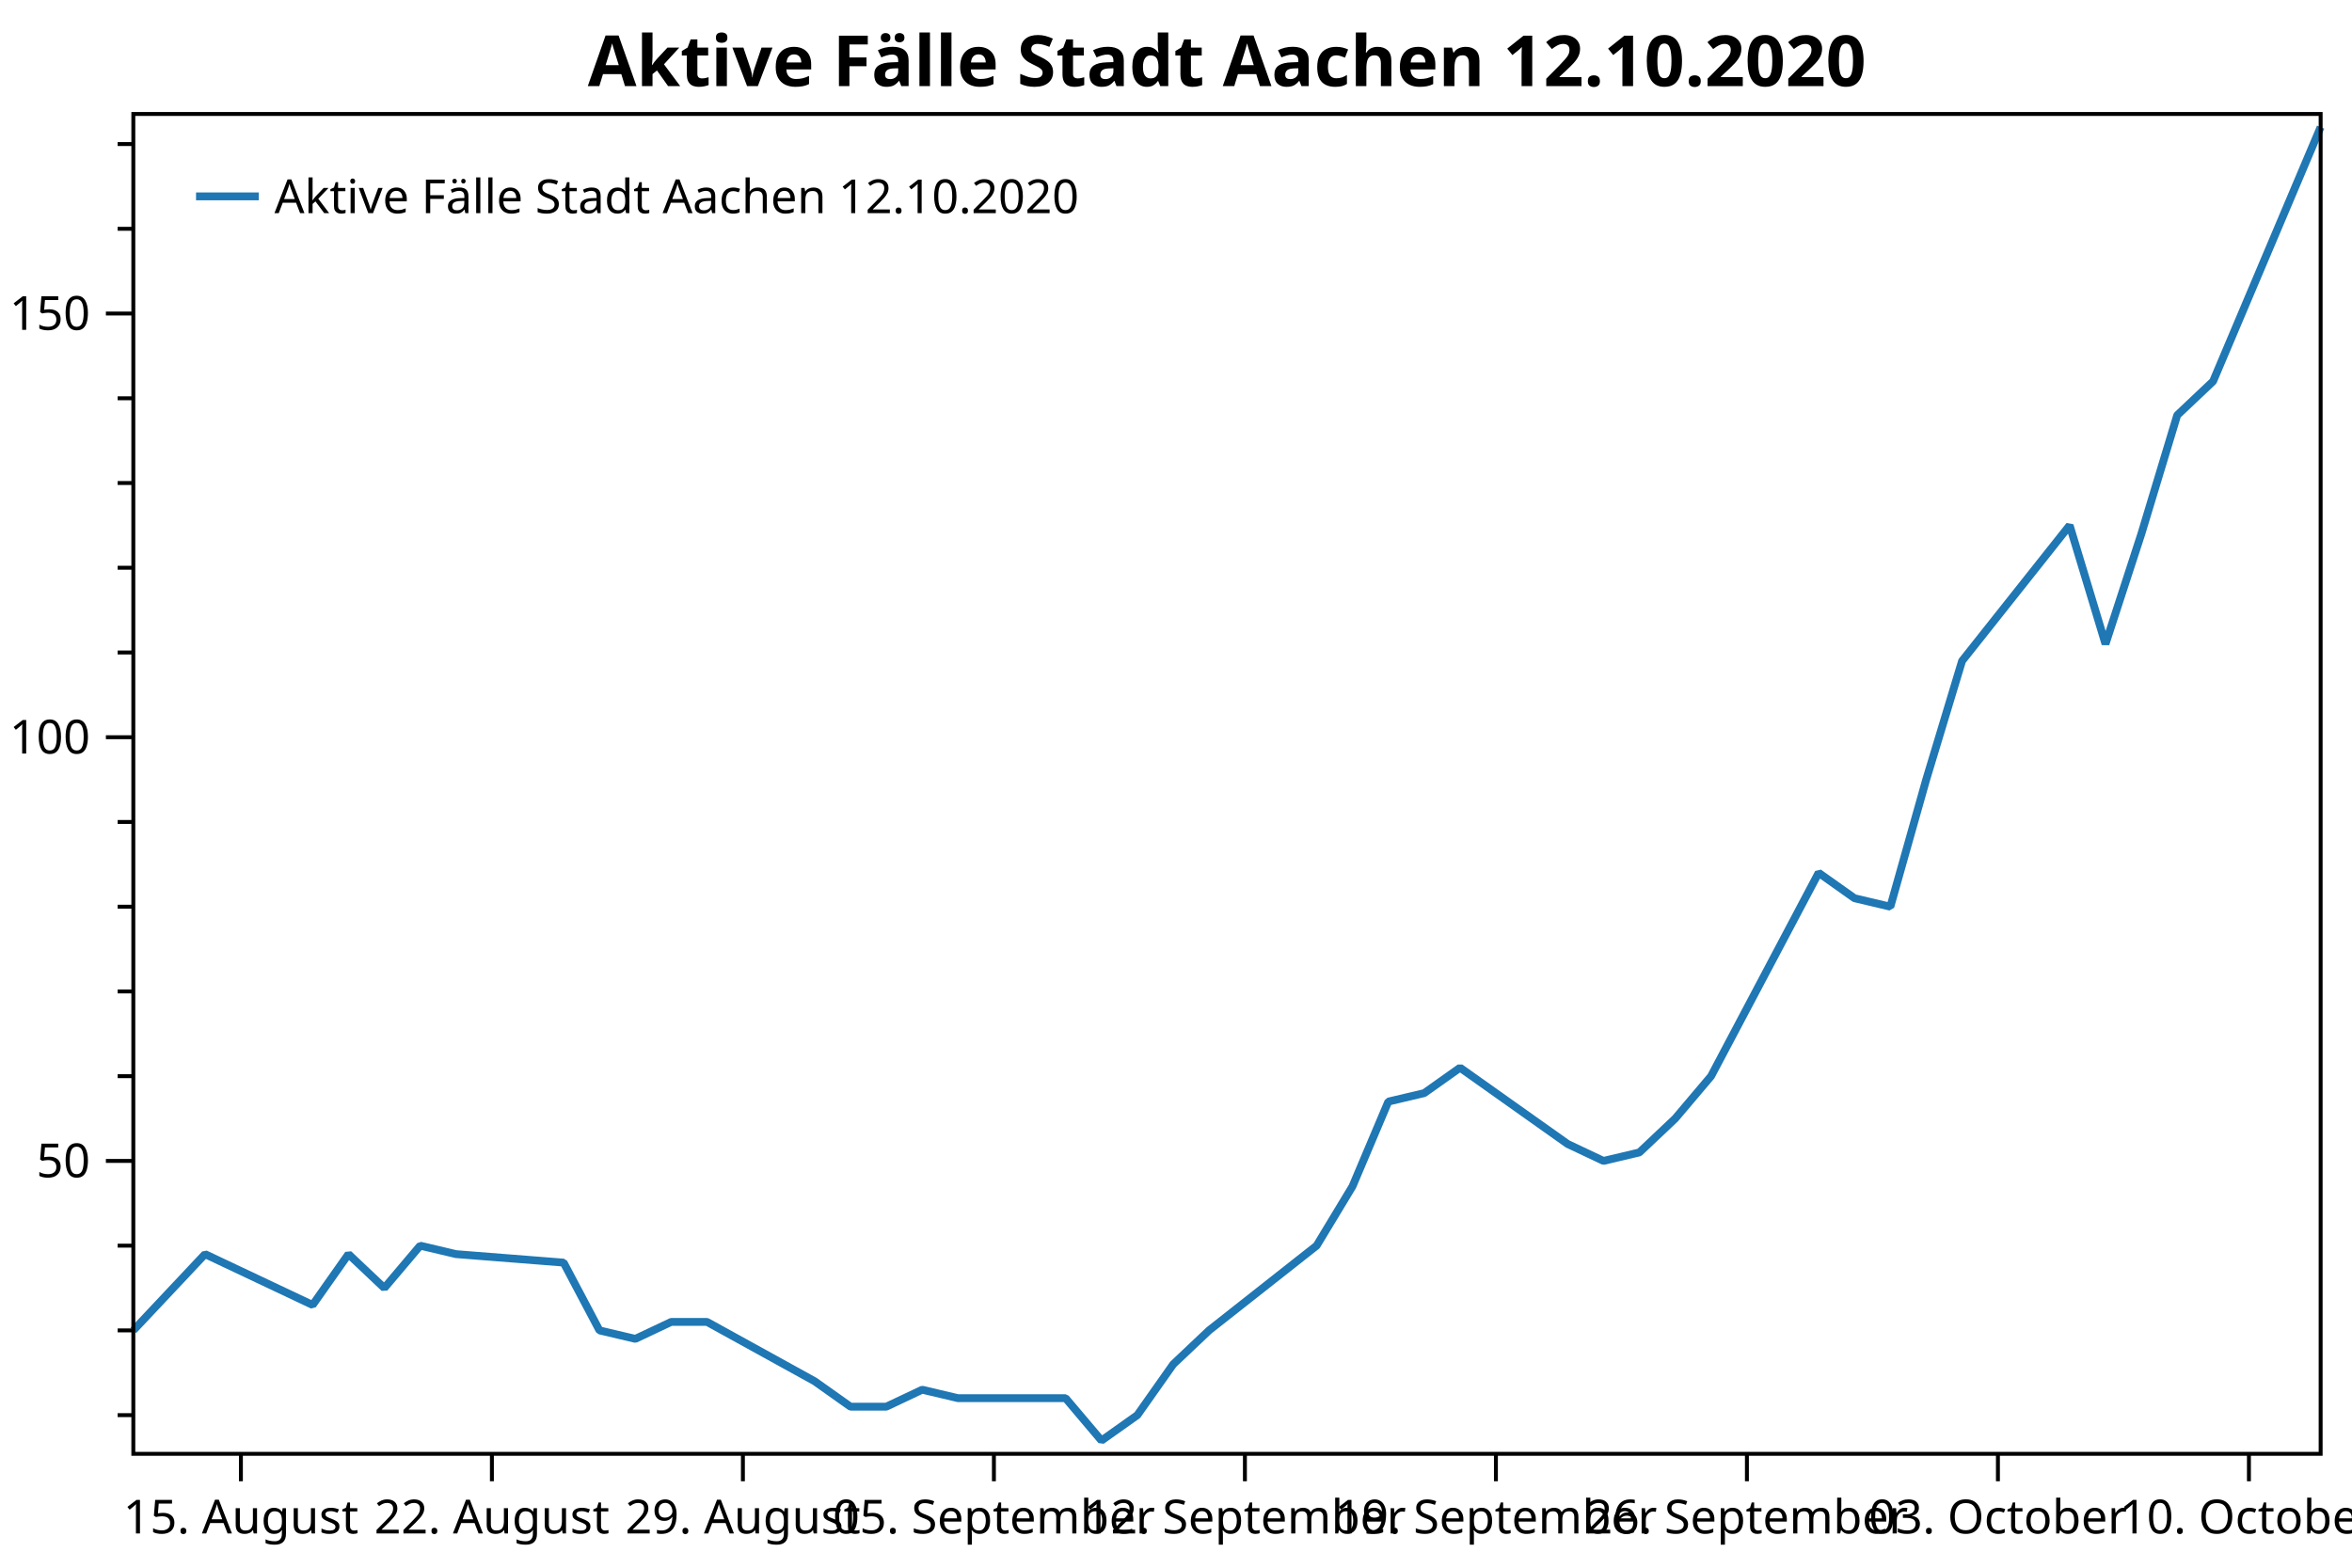
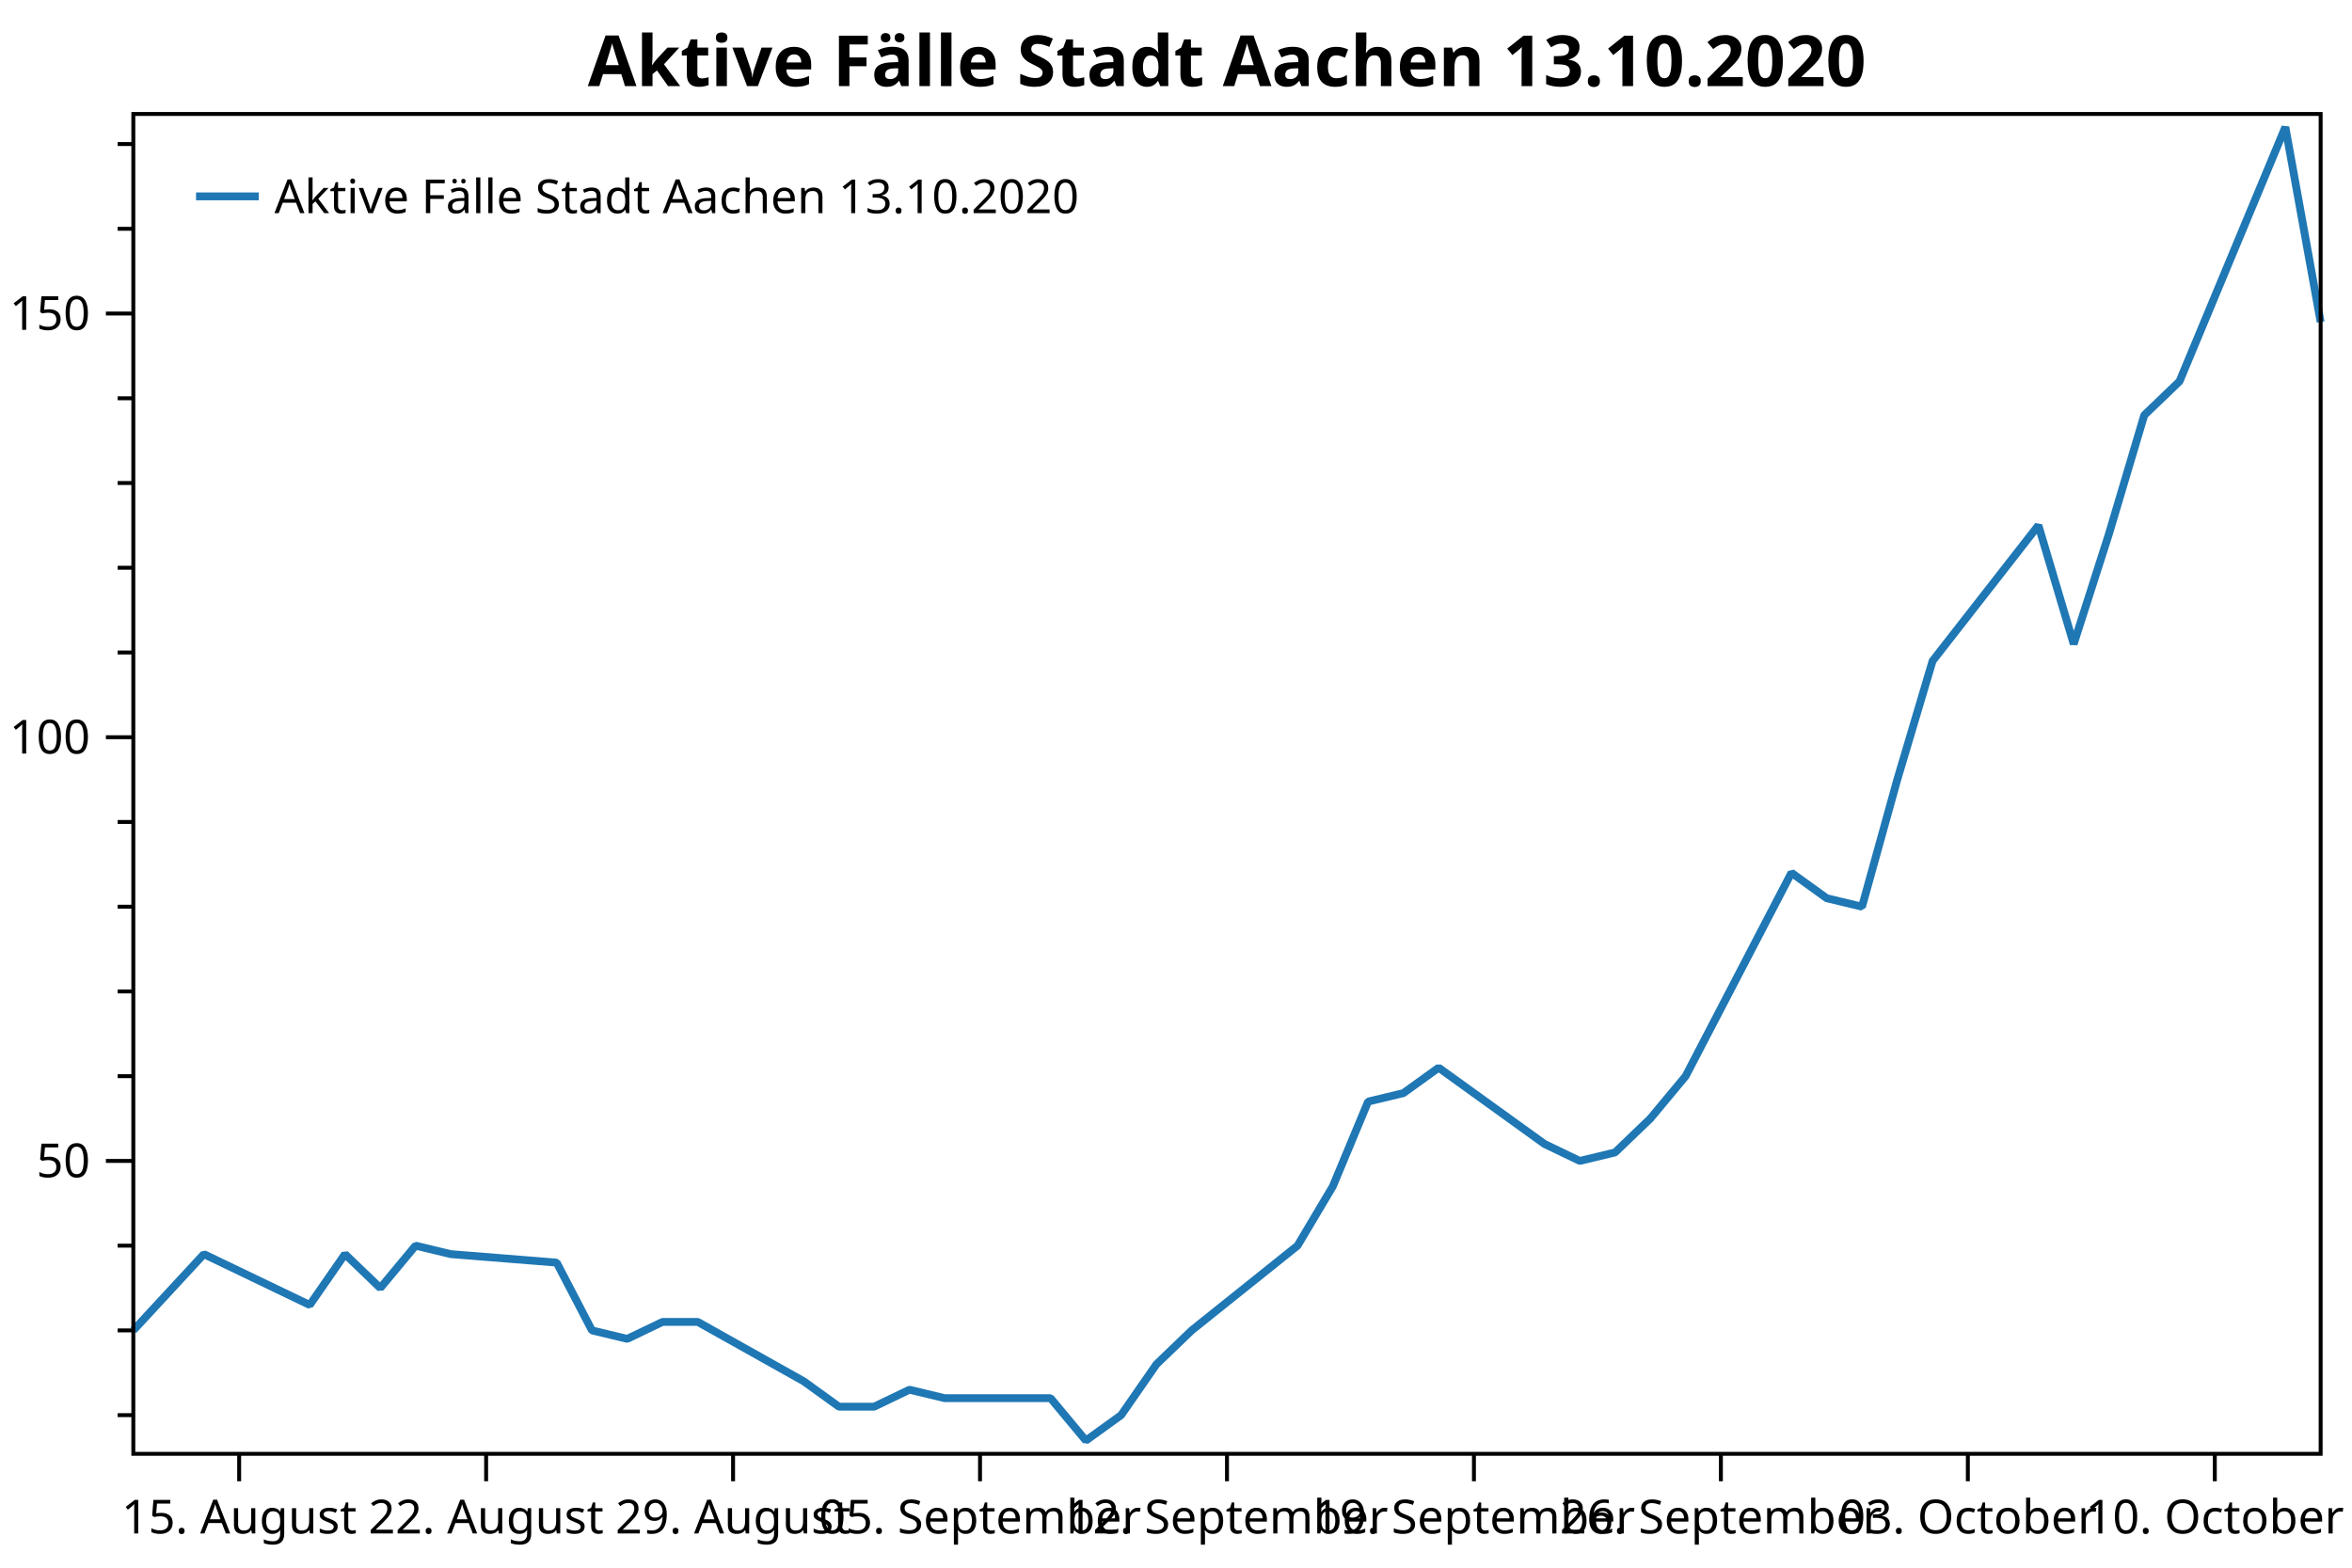
<svg xmlns="http://www.w3.org/2000/svg" width="600" height="400" version="1.1">
  <rect x="0" y="0" width="600" height="400" style="fill:rgb(255,255,255);stroke:none;" />
  <polyline points="34.012,361.076 30.012,361.076" style="fill:none;stroke:black;stroke-width:1" />
  <polyline points="34.012,339.454 30.012,339.454" style="fill:none;stroke:black;stroke-width:1" />
  <polyline points="34.012,317.833 30.012,317.833" style="fill:none;stroke:black;stroke-width:1" />
  <polyline points="34.012,274.59 30.012,274.59" style="fill:none;stroke:black;stroke-width:1" />
  <polyline points="34.012,252.969 30.012,252.969" style="fill:none;stroke:black;stroke-width:1" />
  <polyline points="34.012,231.347 30.012,231.347" style="fill:none;stroke:black;stroke-width:1" />
  <polyline points="34.012,209.726 30.012,209.726" style="fill:none;stroke:black;stroke-width:1" />
  <polyline points="34.012,166.483 30.012,166.483" style="fill:none;stroke:black;stroke-width:1" />
  <polyline points="34.012,144.862 30.012,144.862" style="fill:none;stroke:black;stroke-width:1" />
  <polyline points="34.012,123.241 30.012,123.241" style="fill:none;stroke:black;stroke-width:1" />
  <polyline points="34.012,101.619 30.012,101.619" style="fill:none;stroke:black;stroke-width:1" />
  <polyline points="34.012,58.377 30.012,58.377" style="fill:none;stroke:black;stroke-width:1" />
  <polyline points="34.012,36.755 30.012,36.755" style="fill:none;stroke:black;stroke-width:1" />
  <text dominant-baseline="middle" text-anchor="end" transform="translate(23.012,296.2116)" font-family="Segoe UI" font-size="12" font-weight="400" fill="black">50</text>
  <text dominant-baseline="middle" text-anchor="end" transform="translate(23.012,188.1047)" font-family="Segoe UI" font-size="12" font-weight="400" fill="black">100</text>
  <text dominant-baseline="middle" text-anchor="end" transform="translate(23.012,79.9978)" font-family="Segoe UI" font-size="12" font-weight="400" fill="black">150</text>
  <polyline points="34.012,296.212 27.012,296.212" style="fill:none;stroke:black;stroke-width:1" />
  <polyline points="34.012,188.105 27.012,188.105" style="fill:none;stroke:black;stroke-width:1" />
  <polyline points="34.012,79.998 27.012,79.998" style="fill:none;stroke:black;stroke-width:1" />
-   <text dominant-baseline="hanging" text-anchor="middle" transform="translate(61.454,381.947)" font-family="Segoe UI" font-size="12" font-weight="400" fill="black">15. August</text>
-   <text dominant-baseline="hanging" text-anchor="middle" transform="translate(125.4854,381.947)" font-family="Segoe UI" font-size="12" font-weight="400" fill="black">22. August</text>
-   <text dominant-baseline="hanging" text-anchor="middle" transform="translate(189.5169,381.947)" font-family="Segoe UI" font-size="12" font-weight="400" fill="black">29. August</text>
-   <text dominant-baseline="hanging" text-anchor="middle" transform="translate(253.5483,381.947)" font-family="Segoe UI" font-size="12" font-weight="400" fill="black">05. September</text>
-   <text dominant-baseline="hanging" text-anchor="middle" transform="translate(317.5797,381.947)" font-family="Segoe UI" font-size="12" font-weight="400" fill="black">12. September</text>
-   <text dominant-baseline="hanging" text-anchor="middle" transform="translate(381.6111,381.947)" font-family="Segoe UI" font-size="12" font-weight="400" fill="black">19. September</text>
-   <text dominant-baseline="hanging" text-anchor="middle" transform="translate(445.6425,381.947)" font-family="Segoe UI" font-size="12" font-weight="400" fill="black">26. September</text>
-   <text dominant-baseline="hanging" text-anchor="middle" transform="translate(509.6739,381.947)" font-family="Segoe UI" font-size="12" font-weight="400" fill="black">03. October</text>
-   <text dominant-baseline="hanging" text-anchor="middle" transform="translate(573.7053,381.947)" font-family="Segoe UI" font-size="12" font-weight="400" fill="black">10. October</text>
-   <polyline points="61.454,370.947 61.454,377.947" style="fill:none;stroke:black;stroke-width:1" />
-   <polyline points="125.485,370.947 125.485,377.947" style="fill:none;stroke:black;stroke-width:1" />
-   <polyline points="189.517,370.947 189.517,377.947" style="fill:none;stroke:black;stroke-width:1" />
-   <polyline points="253.548,370.947 253.548,377.947" style="fill:none;stroke:black;stroke-width:1" />
-   <polyline points="317.58,370.947 317.58,377.947" style="fill:none;stroke:black;stroke-width:1" />
-   <polyline points="381.611,370.947 381.611,377.947" style="fill:none;stroke:black;stroke-width:1" />
-   <polyline points="445.642,370.947 445.642,377.947" style="fill:none;stroke:black;stroke-width:1" />
-   <polyline points="509.674,370.947 509.674,377.947" style="fill:none;stroke:black;stroke-width:1" />
-   <polyline points="573.705,370.947 573.705,377.947" style="fill:none;stroke:black;stroke-width:1" />
-   <polyline points="34.012,339.454 52.307,319.995 79.749,332.968 88.896,319.995 98.043,328.644 107.191,317.833 116.338,319.995 143.78,322.157 152.928,339.454 162.075,341.616 171.222,337.292 180.369,337.292 207.811,352.427 216.959,358.914 226.106,358.914 235.254,354.589 244.401,356.752 271.843,356.752 280.99,367.562 290.138,361.076 299.285,348.103 308.432,339.454 335.874,317.833 345.022,302.698 354.169,281.077 363.316,278.914 372.464,272.428 399.906,291.887 409.053,296.212 418.2,294.05 427.348,285.401 436.495,274.59 463.937,222.699 473.084,229.185 482.232,231.347 491.379,198.915 500.527,168.645 527.969,134.051 537.116,164.321 546.263,136.213 555.411,105.944 564.558,97.295 592,32.431" style="fill:none;stroke:rgb(31,119,180);stroke-width:2;stroke-linejoin:bevel" />
-   <text dominant-baseline="hanging" text-anchor="middle" transform="translate(313.006,8)" font-family="Segoe UI" font-size="18" font-weight="700" fill="black">Aktive Fälle Stadt Aachen 12.10.2020</text>
+   <text dominant-baseline="hanging" text-anchor="middle" transform="translate(61.0114,381.947)" font-family="Segoe UI" font-size="12" font-weight="400" fill="black">15. August</text>
+   <text dominant-baseline="hanging" text-anchor="middle" transform="translate(124.0101,381.947)" font-family="Segoe UI" font-size="12" font-weight="400" fill="black">22. August</text>
+   <text dominant-baseline="hanging" text-anchor="middle" transform="translate(187.0087,381.947)" font-family="Segoe UI" font-size="12" font-weight="400" fill="black">29. August</text>
+   <text dominant-baseline="hanging" text-anchor="middle" transform="translate(250.0074,381.947)" font-family="Segoe UI" font-size="12" font-weight="400" fill="black">05. September</text>
+   <text dominant-baseline="hanging" text-anchor="middle" transform="translate(313.006,381.947)" font-family="Segoe UI" font-size="12" font-weight="400" fill="black">12. September</text>
+   <text dominant-baseline="hanging" text-anchor="middle" transform="translate(376.0046,381.947)" font-family="Segoe UI" font-size="12" font-weight="400" fill="black">19. September</text>
+   <text dominant-baseline="hanging" text-anchor="middle" transform="translate(439.0033,381.947)" font-family="Segoe UI" font-size="12" font-weight="400" fill="black">26. September</text>
+   <text dominant-baseline="hanging" text-anchor="middle" transform="translate(502.0019,381.947)" font-family="Segoe UI" font-size="12" font-weight="400" fill="black">03. October</text>
+   <text dominant-baseline="hanging" text-anchor="middle" transform="translate(565.0006,381.947)" font-family="Segoe UI" font-size="12" font-weight="400" fill="black">10. October</text>
+   <polyline points="61.011,370.947 61.011,377.947" style="fill:none;stroke:black;stroke-width:1" />
+   <polyline points="124.01,370.947 124.01,377.947" style="fill:none;stroke:black;stroke-width:1" />
+   <polyline points="187.009,370.947 187.009,377.947" style="fill:none;stroke:black;stroke-width:1" />
+   <polyline points="250.007,370.947 250.007,377.947" style="fill:none;stroke:black;stroke-width:1" />
+   <polyline points="313.006,370.947 313.006,377.947" style="fill:none;stroke:black;stroke-width:1" />
+   <polyline points="376.005,370.947 376.005,377.947" style="fill:none;stroke:black;stroke-width:1" />
+   <polyline points="439.003,370.947 439.003,377.947" style="fill:none;stroke:black;stroke-width:1" />
+   <polyline points="502.002,370.947 502.002,377.947" style="fill:none;stroke:black;stroke-width:1" />
+   <polyline points="565.001,370.947 565.001,377.947" style="fill:none;stroke:black;stroke-width:1" />
+   <polyline points="34.012,339.454 52.012,319.995 79.011,332.968 88.011,319.995 97.011,328.644 106.01,317.833 115.01,319.995 142.01,322.157 151.01,339.454 160.009,341.616 169.009,337.292 178.009,337.292 205.008,352.427 214.008,358.914 223.008,358.914 232.008,354.589 241.007,356.752 268.007,356.752 277.007,367.562 286.007,361.076 295.006,348.103 304.006,339.454 331.006,317.833 340.005,302.698 349.005,281.077 358.005,278.914 367.005,272.428 394.004,291.887 403.004,296.212 412.004,294.05 421.004,285.401 430.003,274.59 457.003,222.699 466.003,229.185 475.002,231.347 484.002,198.915 493.002,168.645 520.001,134.051 529.001,164.321 538.001,136.213 547.001,105.944 556.001,97.295 583,32.431 592,82.16" style="fill:none;stroke:rgb(31,119,180);stroke-width:2;stroke-linejoin:bevel" />
+   <text dominant-baseline="hanging" text-anchor="middle" transform="translate(313.006,8)" font-family="Segoe UI" font-size="18" font-weight="700" fill="black">Aktive Fälle Stadt Aachen 13.10.2020</text>
  <polygon points="34.012,29.079 592,29.079 592,370.947 34.012,370.947" style="fill:none;stroke:black;stroke-width:1" />
  <polygon points="42.012,37.08 228.483,37.08 228.483,63.133 42.012,63.133" style="fill:none;stroke:none;" />
-   <text dominant-baseline="hanging" text-anchor="start" transform="translate(70.012,45.0795)" font-family="Segoe UI" font-size="12" font-weight="400" fill="black">Aktive Fälle Stadt Aachen 12.10.2020</text>
+   <text dominant-baseline="hanging" text-anchor="start" transform="translate(70.012,45.0795)" font-family="Segoe UI" font-size="12" font-weight="400" fill="black">Aktive Fälle Stadt Aachen 13.10.2020</text>
  <polyline points="50.012,50.106 66.012,50.106" style="fill:none;stroke:rgb(31,119,180);stroke-width:2" />
</svg>
